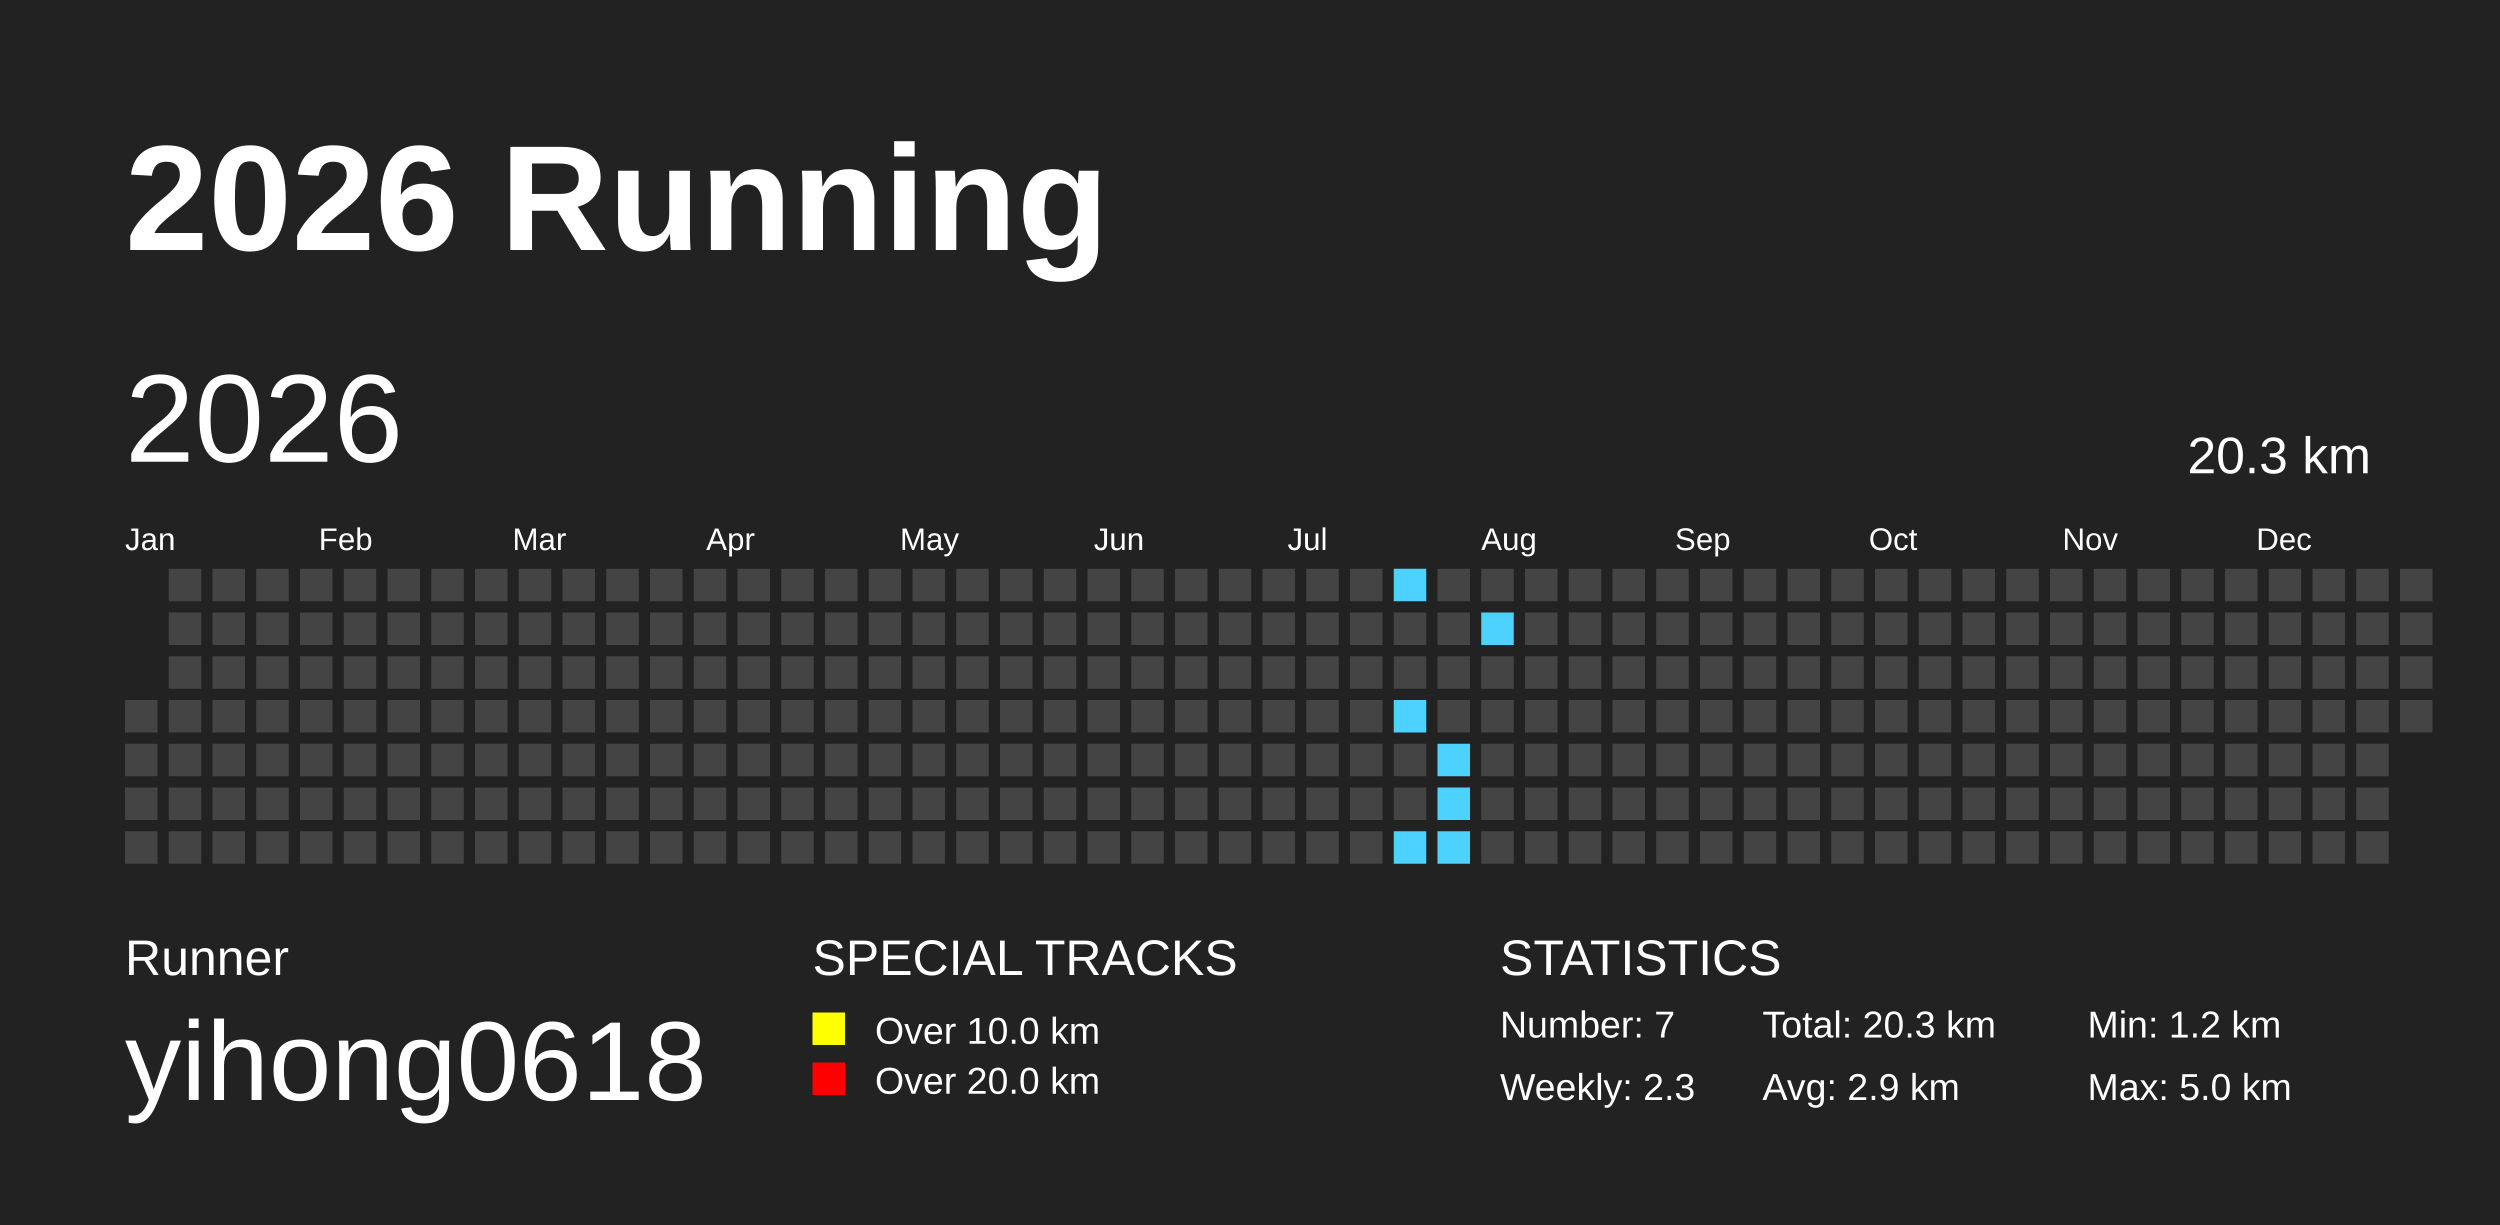
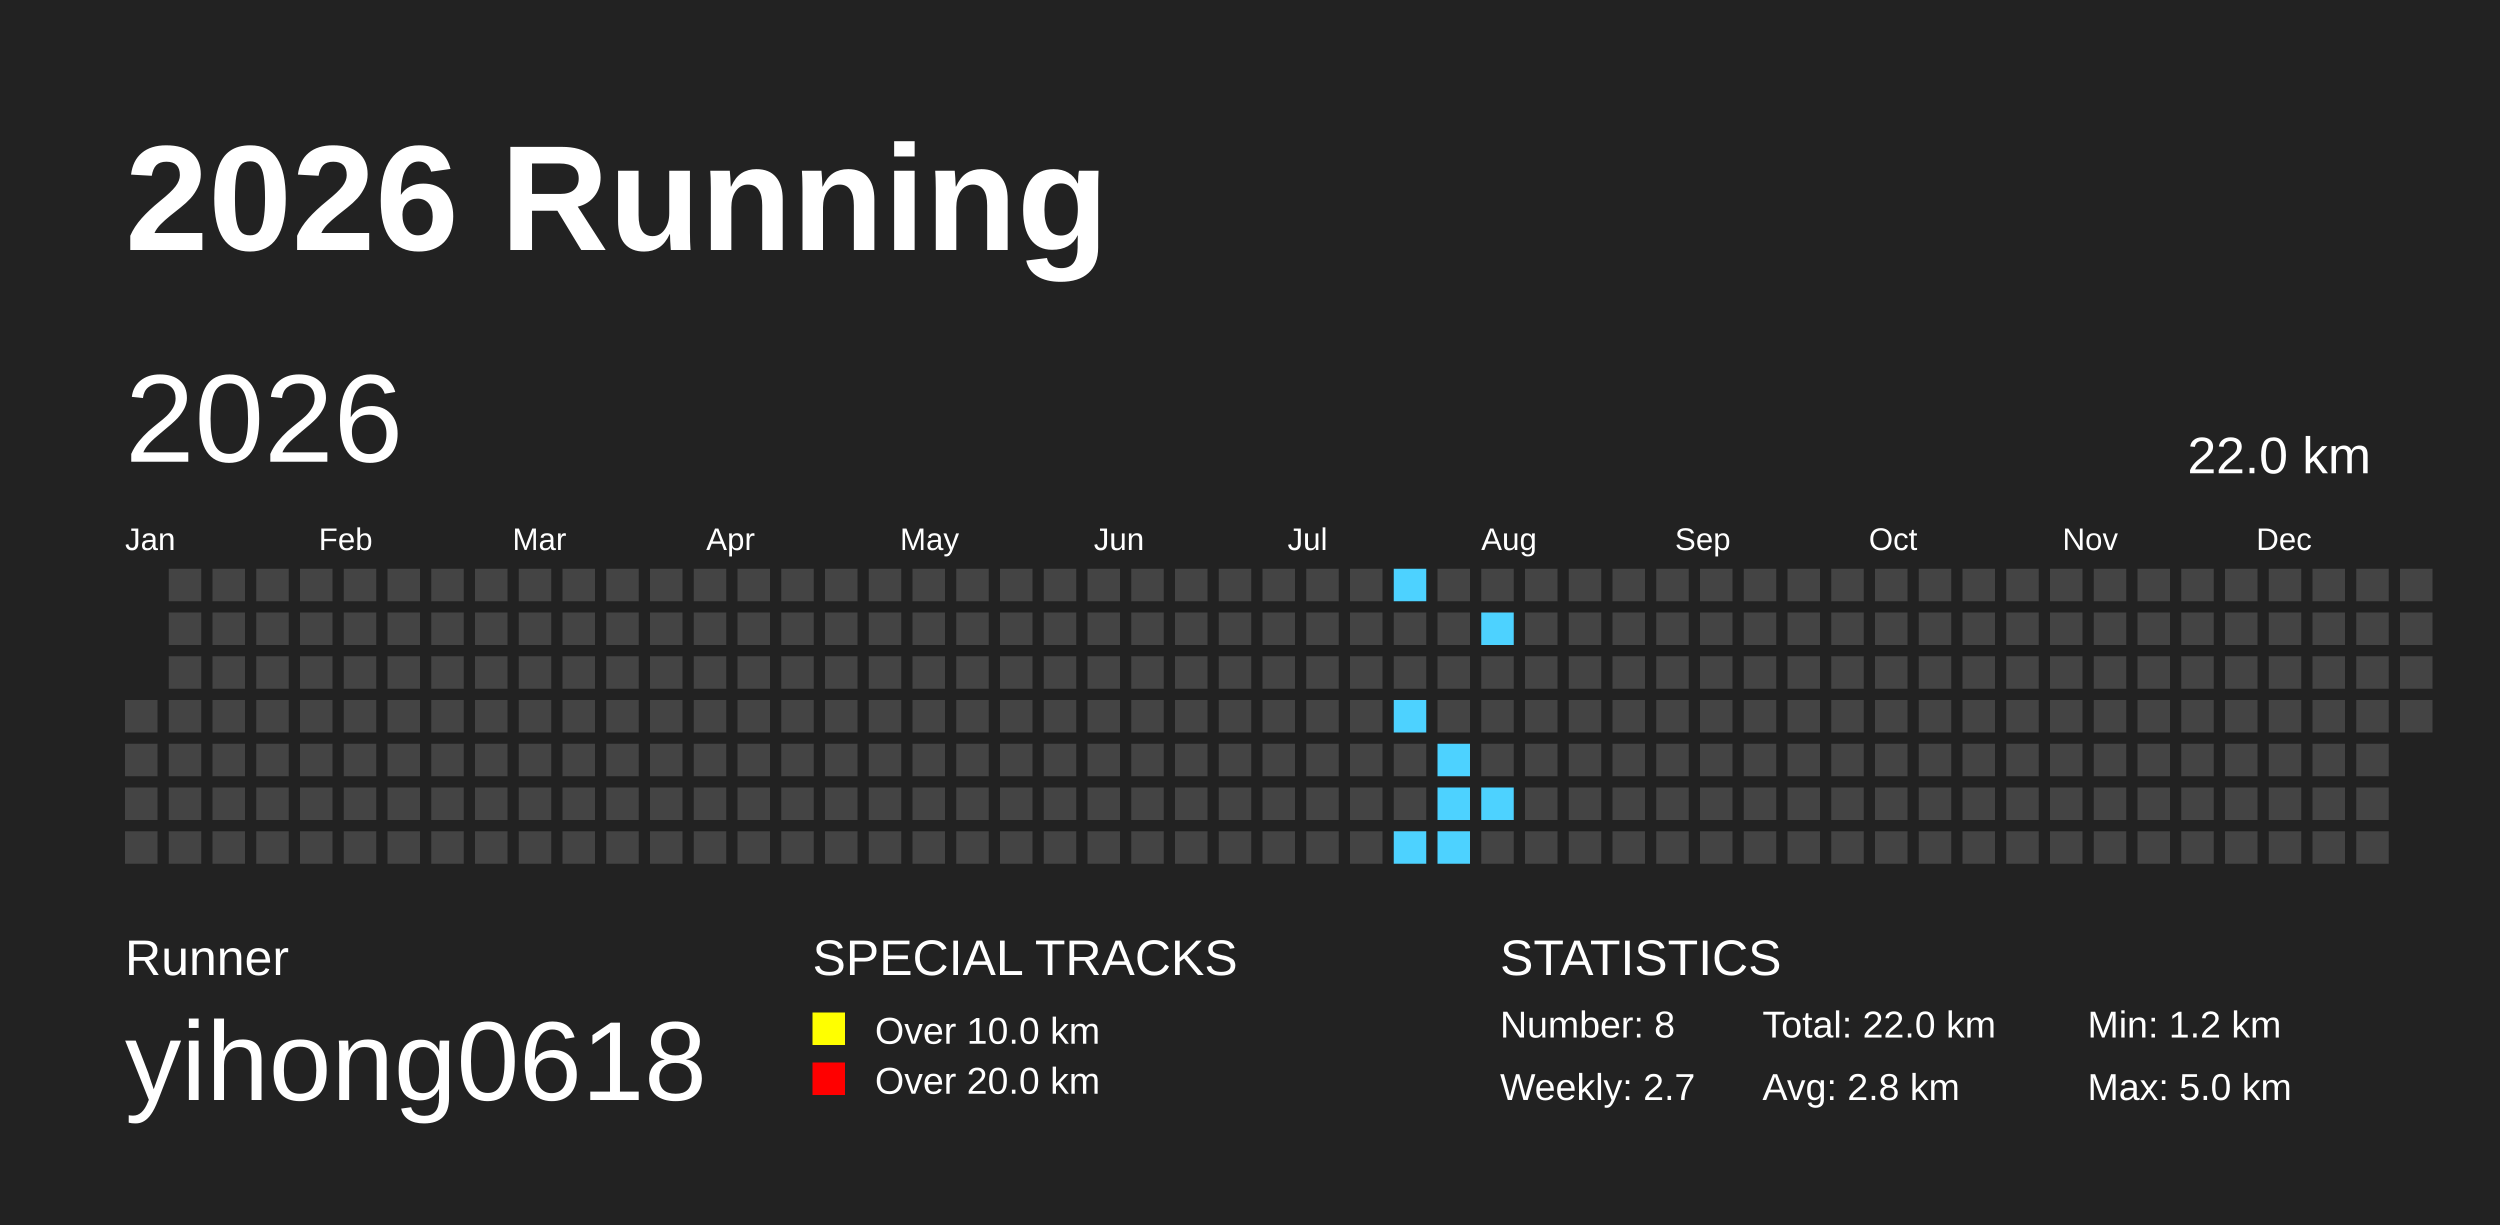
<svg xmlns="http://www.w3.org/2000/svg" baseProfile="full" height="98mm" version="1.1" viewBox="0,0,200,98" width="200mm">
  <defs />
  <rect fill="#222222" height="98" width="200" x="0" y="0" />
  <text fill="#FFFFFF" style="font-size:12px; font-family:Arial; font-weight:bold;" x="10" y="20">2026 Running</text>
  <text fill="#FFFFFF" style="font-size:4px; font-family:Arial" x="10" y="78">Runner</text>
  <text fill="#FFFFFF" style="font-size:9px; font-family:Arial" x="10" y="88">yihong0618</text>
  <text fill="#FFFFFF" style="font-size:4px; font-family:Arial" x="65" y="78">SPECIAL TRACKS</text>
  <rect fill="yellow" height="2.6" width="2.6" x="65" y="81" />
  <text fill="#FFFFFF" style="font-size:3px; font-family:Arial" x="70" y="83.5">Over 10.0 km</text>
  <rect fill="red" height="2.6" width="2.6" x="65" y="85" />
  <text fill="#FFFFFF" style="font-size:3px; font-family:Arial" x="70" y="87.5">Over 20.0 km</text>
  <text fill="#FFFFFF" style="font-size:4px; font-family:Arial" x="120" y="78">STATISTICS</text>
-   <text fill="#FFFFFF" style="font-size:3px; font-family:Arial" x="120" y="83">Number: 7</text>
-   <text fill="#FFFFFF" style="font-size:3px; font-family:Arial" x="120" y="88">Weekly: 2.3</text>
-   <text fill="#FFFFFF" style="font-size:3px; font-family:Arial" x="141" y="83">Total: 20.3 km</text>
-   <text fill="#FFFFFF" style="font-size:3px; font-family:Arial" x="141" y="88">Avg: 2.9 km</text>
+   <text fill="#FFFFFF" style="font-size:3px; font-family:Arial" x="120" y="83">Number: 8</text>
+   <text fill="#FFFFFF" style="font-size:3px; font-family:Arial" x="120" y="88">Weekly: 2.7</text>
+   <text fill="#FFFFFF" style="font-size:3px; font-family:Arial" x="141" y="83">Total: 22.0 km</text>
+   <text fill="#FFFFFF" style="font-size:3px; font-family:Arial" x="141" y="88">Avg: 2.8 km</text>
  <text fill="#FFFFFF" style="font-size:3px; font-family:Arial" x="167" y="83">Min: 1.2 km</text>
  <text fill="#FFFFFF" style="font-size:3px; font-family:Arial" x="167" y="88">Max: 5.0 km</text>
  <text dominant-baseline="hanging" fill="#FFFFFF" style="font-size:10.0px; font-family:Arial;" x="10" y="30">2026</text>
-   <text dominant-baseline="hanging" fill="#FFFFFF" style="font-size:4.125px; font-family:Arial;" x="175" y="35">20.3 km</text>
+   <text dominant-baseline="hanging" fill="#FFFFFF" style="font-size:4.125px; font-family:Arial;" x="175" y="35">22.0 km</text>
  <text fill="#FFFFFF" style="font-size:2.5px; font-family:Arial" x="10.0" y="44">Jan</text>
  <text fill="#FFFFFF" style="font-size:2.5px; font-family:Arial" x="25.5" y="44">Feb</text>
  <text fill="#FFFFFF" style="font-size:2.5px; font-family:Arial" x="41.0" y="44">Mar</text>
  <text fill="#FFFFFF" style="font-size:2.5px; font-family:Arial" x="56.5" y="44">Apr</text>
  <text fill="#FFFFFF" style="font-size:2.5px; font-family:Arial" x="72.0" y="44">May</text>
  <text fill="#FFFFFF" style="font-size:2.5px; font-family:Arial" x="87.5" y="44">Jun</text>
  <text fill="#FFFFFF" style="font-size:2.5px; font-family:Arial" x="103.0" y="44">Jul</text>
  <text fill="#FFFFFF" style="font-size:2.5px; font-family:Arial" x="118.5" y="44">Aug</text>
  <text fill="#FFFFFF" style="font-size:2.5px; font-family:Arial" x="134.0" y="44">Sep</text>
  <text fill="#FFFFFF" style="font-size:2.5px; font-family:Arial" x="149.5" y="44">Oct</text>
  <text fill="#FFFFFF" style="font-size:2.5px; font-family:Arial" x="165.0" y="44">Nov</text>
  <text fill="#FFFFFF" style="font-size:2.5px; font-family:Arial" x="180.5" y="44">Dec</text>
  <rect fill="#444444" height="2.6" width="2.6" x="10.0" y="56.0" />
  <rect fill="#444444" height="2.6" width="2.6" x="10.0" y="59.5" />
  <rect fill="#444444" height="2.6" width="2.6" x="10.0" y="63.0" />
  <rect fill="#444444" height="2.6" width="2.6" x="10.0" y="66.5" />
  <rect fill="#444444" height="2.6" width="2.6" x="13.5" y="45.5" />
  <rect fill="#444444" height="2.6" width="2.6" x="13.5" y="49.0" />
  <rect fill="#444444" height="2.6" width="2.6" x="13.5" y="52.5" />
  <rect fill="#444444" height="2.6" width="2.6" x="13.5" y="56.0" />
  <rect fill="#444444" height="2.6" width="2.6" x="13.5" y="59.5" />
  <rect fill="#444444" height="2.6" width="2.6" x="13.5" y="63.0" />
  <rect fill="#444444" height="2.6" width="2.6" x="13.5" y="66.5" />
  <rect fill="#444444" height="2.6" width="2.6" x="17.0" y="45.5" />
  <rect fill="#444444" height="2.6" width="2.6" x="17.0" y="49.0" />
  <rect fill="#444444" height="2.6" width="2.6" x="17.0" y="52.5" />
  <rect fill="#444444" height="2.6" width="2.6" x="17.0" y="56.0" />
  <rect fill="#444444" height="2.6" width="2.6" x="17.0" y="59.5" />
  <rect fill="#444444" height="2.6" width="2.6" x="17.0" y="63.0" />
  <rect fill="#444444" height="2.6" width="2.6" x="17.0" y="66.5" />
  <rect fill="#444444" height="2.6" width="2.6" x="20.5" y="45.5" />
  <rect fill="#444444" height="2.6" width="2.6" x="20.5" y="49.0" />
  <rect fill="#444444" height="2.6" width="2.6" x="20.5" y="52.5" />
  <rect fill="#444444" height="2.6" width="2.6" x="20.5" y="56.0" />
  <rect fill="#444444" height="2.6" width="2.6" x="20.5" y="59.5" />
  <rect fill="#444444" height="2.6" width="2.6" x="20.5" y="63.0" />
  <rect fill="#444444" height="2.6" width="2.6" x="20.5" y="66.5" />
  <rect fill="#444444" height="2.6" width="2.6" x="24.0" y="45.5" />
  <rect fill="#444444" height="2.6" width="2.6" x="24.0" y="49.0" />
  <rect fill="#444444" height="2.6" width="2.6" x="24.0" y="52.5" />
  <rect fill="#444444" height="2.6" width="2.6" x="24.0" y="56.0" />
  <rect fill="#444444" height="2.6" width="2.6" x="24.0" y="59.5" />
  <rect fill="#444444" height="2.6" width="2.6" x="24.0" y="63.0" />
  <rect fill="#444444" height="2.6" width="2.6" x="24.0" y="66.5" />
  <rect fill="#444444" height="2.6" width="2.6" x="27.5" y="45.5" />
  <rect fill="#444444" height="2.6" width="2.6" x="27.5" y="49.0" />
  <rect fill="#444444" height="2.6" width="2.6" x="27.5" y="52.5" />
  <rect fill="#444444" height="2.6" width="2.6" x="27.5" y="56.0" />
  <rect fill="#444444" height="2.6" width="2.6" x="27.5" y="59.5" />
  <rect fill="#444444" height="2.6" width="2.6" x="27.5" y="63.0" />
  <rect fill="#444444" height="2.6" width="2.6" x="27.5" y="66.5" />
  <rect fill="#444444" height="2.6" width="2.6" x="31.0" y="45.5" />
  <rect fill="#444444" height="2.6" width="2.6" x="31.0" y="49.0" />
  <rect fill="#444444" height="2.6" width="2.6" x="31.0" y="52.5" />
  <rect fill="#444444" height="2.6" width="2.6" x="31.0" y="56.0" />
  <rect fill="#444444" height="2.6" width="2.6" x="31.0" y="59.5" />
  <rect fill="#444444" height="2.6" width="2.6" x="31.0" y="63.0" />
  <rect fill="#444444" height="2.6" width="2.6" x="31.0" y="66.5" />
  <rect fill="#444444" height="2.6" width="2.6" x="34.5" y="45.5" />
  <rect fill="#444444" height="2.6" width="2.6" x="34.5" y="49.0" />
  <rect fill="#444444" height="2.6" width="2.6" x="34.5" y="52.5" />
  <rect fill="#444444" height="2.6" width="2.6" x="34.5" y="56.0" />
  <rect fill="#444444" height="2.6" width="2.6" x="34.5" y="59.5" />
  <rect fill="#444444" height="2.6" width="2.6" x="34.5" y="63.0" />
  <rect fill="#444444" height="2.6" width="2.6" x="34.5" y="66.5" />
  <rect fill="#444444" height="2.6" width="2.6" x="38.0" y="45.5" />
  <rect fill="#444444" height="2.6" width="2.6" x="38.0" y="49.0" />
  <rect fill="#444444" height="2.6" width="2.6" x="38.0" y="52.5" />
  <rect fill="#444444" height="2.6" width="2.6" x="38.0" y="56.0" />
  <rect fill="#444444" height="2.6" width="2.6" x="38.0" y="59.5" />
  <rect fill="#444444" height="2.6" width="2.6" x="38.0" y="63.0" />
  <rect fill="#444444" height="2.6" width="2.6" x="38.0" y="66.5" />
  <rect fill="#444444" height="2.6" width="2.6" x="41.5" y="45.5" />
  <rect fill="#444444" height="2.6" width="2.6" x="41.5" y="49.0" />
  <rect fill="#444444" height="2.6" width="2.6" x="41.5" y="52.5" />
  <rect fill="#444444" height="2.6" width="2.6" x="41.5" y="56.0" />
  <rect fill="#444444" height="2.6" width="2.6" x="41.5" y="59.5" />
  <rect fill="#444444" height="2.6" width="2.6" x="41.5" y="63.0" />
  <rect fill="#444444" height="2.6" width="2.6" x="41.5" y="66.5" />
  <rect fill="#444444" height="2.6" width="2.6" x="45.0" y="45.5" />
  <rect fill="#444444" height="2.6" width="2.6" x="45.0" y="49.0" />
  <rect fill="#444444" height="2.6" width="2.6" x="45.0" y="52.5" />
  <rect fill="#444444" height="2.6" width="2.6" x="45.0" y="56.0" />
  <rect fill="#444444" height="2.6" width="2.6" x="45.0" y="59.5" />
  <rect fill="#444444" height="2.6" width="2.6" x="45.0" y="63.0" />
  <rect fill="#444444" height="2.6" width="2.6" x="45.0" y="66.5" />
  <rect fill="#444444" height="2.6" width="2.6" x="48.5" y="45.5" />
  <rect fill="#444444" height="2.6" width="2.6" x="48.5" y="49.0" />
  <rect fill="#444444" height="2.6" width="2.6" x="48.5" y="52.5" />
  <rect fill="#444444" height="2.6" width="2.6" x="48.5" y="56.0" />
  <rect fill="#444444" height="2.6" width="2.6" x="48.5" y="59.5" />
  <rect fill="#444444" height="2.6" width="2.6" x="48.5" y="63.0" />
  <rect fill="#444444" height="2.6" width="2.6" x="48.5" y="66.5" />
  <rect fill="#444444" height="2.6" width="2.6" x="52.0" y="45.5" />
  <rect fill="#444444" height="2.6" width="2.6" x="52.0" y="49.0" />
  <rect fill="#444444" height="2.6" width="2.6" x="52.0" y="52.5" />
  <rect fill="#444444" height="2.6" width="2.6" x="52.0" y="56.0" />
  <rect fill="#444444" height="2.6" width="2.6" x="52.0" y="59.5" />
  <rect fill="#444444" height="2.6" width="2.6" x="52.0" y="63.0" />
  <rect fill="#444444" height="2.6" width="2.6" x="52.0" y="66.5" />
  <rect fill="#444444" height="2.6" width="2.6" x="55.5" y="45.5" />
  <rect fill="#444444" height="2.6" width="2.6" x="55.5" y="49.0" />
  <rect fill="#444444" height="2.6" width="2.6" x="55.5" y="52.5" />
  <rect fill="#444444" height="2.6" width="2.6" x="55.5" y="56.0" />
  <rect fill="#444444" height="2.6" width="2.6" x="55.5" y="59.5" />
  <rect fill="#444444" height="2.6" width="2.6" x="55.5" y="63.0" />
  <rect fill="#444444" height="2.6" width="2.6" x="55.5" y="66.5" />
  <rect fill="#444444" height="2.6" width="2.6" x="59.0" y="45.5" />
  <rect fill="#444444" height="2.6" width="2.6" x="59.0" y="49.0" />
  <rect fill="#444444" height="2.6" width="2.6" x="59.0" y="52.5" />
  <rect fill="#444444" height="2.6" width="2.6" x="59.0" y="56.0" />
  <rect fill="#444444" height="2.6" width="2.6" x="59.0" y="59.5" />
  <rect fill="#444444" height="2.6" width="2.6" x="59.0" y="63.0" />
  <rect fill="#444444" height="2.6" width="2.6" x="59.0" y="66.5" />
  <rect fill="#444444" height="2.6" width="2.6" x="62.5" y="45.5" />
  <rect fill="#444444" height="2.6" width="2.6" x="62.5" y="49.0" />
  <rect fill="#444444" height="2.6" width="2.6" x="62.5" y="52.5" />
  <rect fill="#444444" height="2.6" width="2.6" x="62.5" y="56.0" />
  <rect fill="#444444" height="2.6" width="2.6" x="62.5" y="59.5" />
  <rect fill="#444444" height="2.6" width="2.6" x="62.5" y="63.0" />
  <rect fill="#444444" height="2.6" width="2.6" x="62.5" y="66.5" />
  <rect fill="#444444" height="2.6" width="2.6" x="66.0" y="45.5" />
  <rect fill="#444444" height="2.6" width="2.6" x="66.0" y="49.0" />
  <rect fill="#444444" height="2.6" width="2.6" x="66.0" y="52.5" />
  <rect fill="#444444" height="2.6" width="2.6" x="66.0" y="56.0" />
  <rect fill="#444444" height="2.6" width="2.6" x="66.0" y="59.5" />
  <rect fill="#444444" height="2.6" width="2.6" x="66.0" y="63.0" />
  <rect fill="#444444" height="2.6" width="2.6" x="66.0" y="66.5" />
  <rect fill="#444444" height="2.6" width="2.6" x="69.5" y="45.5" />
  <rect fill="#444444" height="2.6" width="2.6" x="69.5" y="49.0" />
  <rect fill="#444444" height="2.6" width="2.6" x="69.5" y="52.5" />
  <rect fill="#444444" height="2.6" width="2.6" x="69.5" y="56.0" />
  <rect fill="#444444" height="2.6" width="2.6" x="69.5" y="59.5" />
  <rect fill="#444444" height="2.6" width="2.6" x="69.5" y="63.0" />
  <rect fill="#444444" height="2.6" width="2.6" x="69.5" y="66.5" />
  <rect fill="#444444" height="2.6" width="2.6" x="73.0" y="45.5" />
  <rect fill="#444444" height="2.6" width="2.6" x="73.0" y="49.0" />
  <rect fill="#444444" height="2.6" width="2.6" x="73.0" y="52.5" />
  <rect fill="#444444" height="2.6" width="2.6" x="73.0" y="56.0" />
  <rect fill="#444444" height="2.6" width="2.6" x="73.0" y="59.5" />
  <rect fill="#444444" height="2.6" width="2.6" x="73.0" y="63.0" />
  <rect fill="#444444" height="2.6" width="2.6" x="73.0" y="66.5" />
  <rect fill="#444444" height="2.6" width="2.6" x="76.5" y="45.5" />
  <rect fill="#444444" height="2.6" width="2.6" x="76.5" y="49.0" />
  <rect fill="#444444" height="2.6" width="2.6" x="76.5" y="52.5" />
  <rect fill="#444444" height="2.6" width="2.6" x="76.5" y="56.0" />
  <rect fill="#444444" height="2.6" width="2.6" x="76.5" y="59.5" />
  <rect fill="#444444" height="2.6" width="2.6" x="76.5" y="63.0" />
  <rect fill="#444444" height="2.6" width="2.6" x="76.5" y="66.5" />
  <rect fill="#444444" height="2.6" width="2.6" x="80.0" y="45.5" />
  <rect fill="#444444" height="2.6" width="2.6" x="80.0" y="49.0" />
  <rect fill="#444444" height="2.6" width="2.6" x="80.0" y="52.5" />
  <rect fill="#444444" height="2.6" width="2.6" x="80.0" y="56.0" />
  <rect fill="#444444" height="2.6" width="2.6" x="80.0" y="59.5" />
  <rect fill="#444444" height="2.6" width="2.6" x="80.0" y="63.0" />
  <rect fill="#444444" height="2.6" width="2.6" x="80.0" y="66.5" />
  <rect fill="#444444" height="2.6" width="2.6" x="83.5" y="45.5" />
  <rect fill="#444444" height="2.6" width="2.6" x="83.5" y="49.0" />
  <rect fill="#444444" height="2.6" width="2.6" x="83.5" y="52.5" />
  <rect fill="#444444" height="2.6" width="2.6" x="83.5" y="56.0" />
  <rect fill="#444444" height="2.6" width="2.6" x="83.5" y="59.5" />
  <rect fill="#444444" height="2.6" width="2.6" x="83.5" y="63.0" />
  <rect fill="#444444" height="2.6" width="2.6" x="83.5" y="66.5" />
  <rect fill="#444444" height="2.6" width="2.6" x="87.0" y="45.5" />
  <rect fill="#444444" height="2.6" width="2.6" x="87.0" y="49.0" />
  <rect fill="#444444" height="2.6" width="2.6" x="87.0" y="52.5" />
  <rect fill="#444444" height="2.6" width="2.6" x="87.0" y="56.0" />
  <rect fill="#444444" height="2.6" width="2.6" x="87.0" y="59.5" />
  <rect fill="#444444" height="2.6" width="2.6" x="87.0" y="63.0" />
  <rect fill="#444444" height="2.6" width="2.6" x="87.0" y="66.5" />
  <rect fill="#444444" height="2.6" width="2.6" x="90.5" y="45.5" />
  <rect fill="#444444" height="2.6" width="2.6" x="90.5" y="49.0" />
  <rect fill="#444444" height="2.6" width="2.6" x="90.5" y="52.5" />
  <rect fill="#444444" height="2.6" width="2.6" x="90.5" y="56.0" />
  <rect fill="#444444" height="2.6" width="2.6" x="90.5" y="59.5" />
  <rect fill="#444444" height="2.6" width="2.6" x="90.5" y="63.0" />
  <rect fill="#444444" height="2.6" width="2.6" x="90.5" y="66.5" />
  <rect fill="#444444" height="2.6" width="2.6" x="94.0" y="45.5" />
  <rect fill="#444444" height="2.6" width="2.6" x="94.0" y="49.0" />
  <rect fill="#444444" height="2.6" width="2.6" x="94.0" y="52.5" />
  <rect fill="#444444" height="2.6" width="2.6" x="94.0" y="56.0" />
  <rect fill="#444444" height="2.6" width="2.6" x="94.0" y="59.5" />
  <rect fill="#444444" height="2.6" width="2.6" x="94.0" y="63.0" />
  <rect fill="#444444" height="2.6" width="2.6" x="94.0" y="66.5" />
  <rect fill="#444444" height="2.6" width="2.6" x="97.5" y="45.5" />
  <rect fill="#444444" height="2.6" width="2.6" x="97.5" y="49.0" />
  <rect fill="#444444" height="2.6" width="2.6" x="97.5" y="52.5" />
  <rect fill="#444444" height="2.6" width="2.6" x="97.5" y="56.0" />
  <rect fill="#444444" height="2.6" width="2.6" x="97.5" y="59.5" />
  <rect fill="#444444" height="2.6" width="2.6" x="97.5" y="63.0" />
  <rect fill="#444444" height="2.6" width="2.6" x="97.5" y="66.5" />
  <rect fill="#444444" height="2.6" width="2.6" x="101.0" y="45.5" />
  <rect fill="#444444" height="2.6" width="2.6" x="101.0" y="49.0" />
  <rect fill="#444444" height="2.6" width="2.6" x="101.0" y="52.5" />
  <rect fill="#444444" height="2.6" width="2.6" x="101.0" y="56.0" />
  <rect fill="#444444" height="2.6" width="2.6" x="101.0" y="59.5" />
  <rect fill="#444444" height="2.6" width="2.6" x="101.0" y="63.0" />
  <rect fill="#444444" height="2.6" width="2.6" x="101.0" y="66.5" />
  <rect fill="#444444" height="2.6" width="2.6" x="104.5" y="45.5" />
  <rect fill="#444444" height="2.6" width="2.6" x="104.5" y="49.0" />
  <rect fill="#444444" height="2.6" width="2.6" x="104.5" y="52.5" />
  <rect fill="#444444" height="2.6" width="2.6" x="104.5" y="56.0" />
  <rect fill="#444444" height="2.6" width="2.6" x="104.5" y="59.5" />
  <rect fill="#444444" height="2.6" width="2.6" x="104.5" y="63.0" />
  <rect fill="#444444" height="2.6" width="2.6" x="104.5" y="66.5" />
  <rect fill="#444444" height="2.6" width="2.6" x="108.0" y="45.5" />
  <rect fill="#444444" height="2.6" width="2.6" x="108.0" y="49.0" />
  <rect fill="#444444" height="2.6" width="2.6" x="108.0" y="52.5" />
  <rect fill="#444444" height="2.6" width="2.6" x="108.0" y="56.0" />
  <rect fill="#444444" height="2.6" width="2.6" x="108.0" y="59.5" />
  <rect fill="#444444" height="2.6" width="2.6" x="108.0" y="63.0" />
  <rect fill="#444444" height="2.6" width="2.6" x="108.0" y="66.5" />
  <rect fill="#4DD2FF" height="2.6" width="2.6" x="111.5" y="45.5" />
  <rect fill="#444444" height="2.6" width="2.6" x="111.5" y="49.0" />
  <rect fill="#444444" height="2.6" width="2.6" x="111.5" y="52.5" />
  <rect fill="#4DD2FF" height="2.6" width="2.6" x="111.5" y="56.0" />
  <rect fill="#444444" height="2.6" width="2.6" x="111.5" y="59.5" />
  <rect fill="#444444" height="2.6" width="2.6" x="111.5" y="63.0" />
  <rect fill="#4DD2FF" height="2.6" width="2.6" x="111.5" y="66.5" />
  <rect fill="#444444" height="2.6" width="2.6" x="115.0" y="45.5" />
  <rect fill="#444444" height="2.6" width="2.6" x="115.0" y="49.0" />
  <rect fill="#444444" height="2.6" width="2.6" x="115.0" y="52.5" />
  <rect fill="#444444" height="2.6" width="2.6" x="115.0" y="56.0" />
  <rect fill="#4DD2FF" height="2.6" width="2.6" x="115.0" y="59.5" />
  <rect fill="#4DD2FF" height="2.6" width="2.6" x="115.0" y="63.0" />
  <rect fill="#4DD2FF" height="2.6" width="2.6" x="115.0" y="66.5" />
  <rect fill="#444444" height="2.6" width="2.6" x="118.5" y="45.5" />
  <rect fill="#4DD2FF" height="2.6" width="2.6" x="118.5" y="49.0" />
  <rect fill="#444444" height="2.6" width="2.6" x="118.5" y="52.5" />
  <rect fill="#444444" height="2.6" width="2.6" x="118.5" y="56.0" />
  <rect fill="#444444" height="2.6" width="2.6" x="118.5" y="59.5" />
-   <rect fill="#444444" height="2.6" width="2.6" x="118.5" y="63.0" />
+   <rect fill="#4DD2FF" height="2.6" width="2.6" x="118.5" y="63.0" />
  <rect fill="#444444" height="2.6" width="2.6" x="118.5" y="66.5" />
  <rect fill="#444444" height="2.6" width="2.6" x="122.0" y="45.5" />
  <rect fill="#444444" height="2.6" width="2.6" x="122.0" y="49.0" />
  <rect fill="#444444" height="2.6" width="2.6" x="122.0" y="52.5" />
  <rect fill="#444444" height="2.6" width="2.6" x="122.0" y="56.0" />
  <rect fill="#444444" height="2.6" width="2.6" x="122.0" y="59.5" />
  <rect fill="#444444" height="2.6" width="2.6" x="122.0" y="63.0" />
  <rect fill="#444444" height="2.6" width="2.6" x="122.0" y="66.5" />
  <rect fill="#444444" height="2.6" width="2.6" x="125.5" y="45.5" />
  <rect fill="#444444" height="2.6" width="2.6" x="125.5" y="49.0" />
  <rect fill="#444444" height="2.6" width="2.6" x="125.5" y="52.5" />
  <rect fill="#444444" height="2.6" width="2.6" x="125.5" y="56.0" />
  <rect fill="#444444" height="2.6" width="2.6" x="125.5" y="59.5" />
  <rect fill="#444444" height="2.6" width="2.6" x="125.5" y="63.0" />
  <rect fill="#444444" height="2.6" width="2.6" x="125.5" y="66.5" />
  <rect fill="#444444" height="2.6" width="2.6" x="129.0" y="45.5" />
  <rect fill="#444444" height="2.6" width="2.6" x="129.0" y="49.0" />
  <rect fill="#444444" height="2.6" width="2.6" x="129.0" y="52.5" />
  <rect fill="#444444" height="2.6" width="2.6" x="129.0" y="56.0" />
  <rect fill="#444444" height="2.6" width="2.6" x="129.0" y="59.5" />
  <rect fill="#444444" height="2.6" width="2.6" x="129.0" y="63.0" />
  <rect fill="#444444" height="2.6" width="2.6" x="129.0" y="66.5" />
  <rect fill="#444444" height="2.6" width="2.6" x="132.5" y="45.5" />
  <rect fill="#444444" height="2.6" width="2.6" x="132.5" y="49.0" />
  <rect fill="#444444" height="2.6" width="2.6" x="132.5" y="52.5" />
  <rect fill="#444444" height="2.6" width="2.6" x="132.5" y="56.0" />
  <rect fill="#444444" height="2.6" width="2.6" x="132.5" y="59.5" />
  <rect fill="#444444" height="2.6" width="2.6" x="132.5" y="63.0" />
  <rect fill="#444444" height="2.6" width="2.6" x="132.5" y="66.5" />
  <rect fill="#444444" height="2.6" width="2.6" x="136.0" y="45.5" />
  <rect fill="#444444" height="2.6" width="2.6" x="136.0" y="49.0" />
  <rect fill="#444444" height="2.6" width="2.6" x="136.0" y="52.5" />
  <rect fill="#444444" height="2.6" width="2.6" x="136.0" y="56.0" />
  <rect fill="#444444" height="2.6" width="2.6" x="136.0" y="59.5" />
  <rect fill="#444444" height="2.6" width="2.6" x="136.0" y="63.0" />
  <rect fill="#444444" height="2.6" width="2.6" x="136.0" y="66.5" />
  <rect fill="#444444" height="2.6" width="2.6" x="139.5" y="45.5" />
  <rect fill="#444444" height="2.6" width="2.6" x="139.5" y="49.0" />
  <rect fill="#444444" height="2.6" width="2.6" x="139.5" y="52.5" />
  <rect fill="#444444" height="2.6" width="2.6" x="139.5" y="56.0" />
  <rect fill="#444444" height="2.6" width="2.6" x="139.5" y="59.5" />
  <rect fill="#444444" height="2.6" width="2.6" x="139.5" y="63.0" />
  <rect fill="#444444" height="2.6" width="2.6" x="139.5" y="66.5" />
  <rect fill="#444444" height="2.6" width="2.6" x="143.0" y="45.5" />
  <rect fill="#444444" height="2.6" width="2.6" x="143.0" y="49.0" />
  <rect fill="#444444" height="2.6" width="2.6" x="143.0" y="52.5" />
  <rect fill="#444444" height="2.6" width="2.6" x="143.0" y="56.0" />
  <rect fill="#444444" height="2.6" width="2.6" x="143.0" y="59.5" />
  <rect fill="#444444" height="2.6" width="2.6" x="143.0" y="63.0" />
  <rect fill="#444444" height="2.6" width="2.6" x="143.0" y="66.5" />
  <rect fill="#444444" height="2.6" width="2.6" x="146.5" y="45.5" />
  <rect fill="#444444" height="2.6" width="2.6" x="146.5" y="49.0" />
  <rect fill="#444444" height="2.6" width="2.6" x="146.5" y="52.5" />
  <rect fill="#444444" height="2.6" width="2.6" x="146.5" y="56.0" />
  <rect fill="#444444" height="2.6" width="2.6" x="146.5" y="59.5" />
  <rect fill="#444444" height="2.6" width="2.6" x="146.5" y="63.0" />
  <rect fill="#444444" height="2.6" width="2.6" x="146.5" y="66.5" />
  <rect fill="#444444" height="2.6" width="2.6" x="150.0" y="45.5" />
  <rect fill="#444444" height="2.6" width="2.6" x="150.0" y="49.0" />
  <rect fill="#444444" height="2.6" width="2.6" x="150.0" y="52.5" />
  <rect fill="#444444" height="2.6" width="2.6" x="150.0" y="56.0" />
  <rect fill="#444444" height="2.6" width="2.6" x="150.0" y="59.5" />
  <rect fill="#444444" height="2.6" width="2.6" x="150.0" y="63.0" />
  <rect fill="#444444" height="2.6" width="2.6" x="150.0" y="66.5" />
  <rect fill="#444444" height="2.6" width="2.6" x="153.5" y="45.5" />
  <rect fill="#444444" height="2.6" width="2.6" x="153.5" y="49.0" />
  <rect fill="#444444" height="2.6" width="2.6" x="153.5" y="52.5" />
  <rect fill="#444444" height="2.6" width="2.6" x="153.5" y="56.0" />
  <rect fill="#444444" height="2.6" width="2.6" x="153.5" y="59.5" />
  <rect fill="#444444" height="2.6" width="2.6" x="153.5" y="63.0" />
  <rect fill="#444444" height="2.6" width="2.6" x="153.5" y="66.5" />
  <rect fill="#444444" height="2.6" width="2.6" x="157.0" y="45.5" />
  <rect fill="#444444" height="2.6" width="2.6" x="157.0" y="49.0" />
  <rect fill="#444444" height="2.6" width="2.6" x="157.0" y="52.5" />
  <rect fill="#444444" height="2.6" width="2.6" x="157.0" y="56.0" />
  <rect fill="#444444" height="2.6" width="2.6" x="157.0" y="59.5" />
  <rect fill="#444444" height="2.6" width="2.6" x="157.0" y="63.0" />
  <rect fill="#444444" height="2.6" width="2.6" x="157.0" y="66.5" />
  <rect fill="#444444" height="2.6" width="2.6" x="160.5" y="45.5" />
  <rect fill="#444444" height="2.6" width="2.6" x="160.5" y="49.0" />
  <rect fill="#444444" height="2.6" width="2.6" x="160.5" y="52.5" />
  <rect fill="#444444" height="2.6" width="2.6" x="160.5" y="56.0" />
  <rect fill="#444444" height="2.6" width="2.6" x="160.5" y="59.5" />
  <rect fill="#444444" height="2.6" width="2.6" x="160.5" y="63.0" />
  <rect fill="#444444" height="2.6" width="2.6" x="160.5" y="66.5" />
  <rect fill="#444444" height="2.6" width="2.6" x="164.0" y="45.5" />
  <rect fill="#444444" height="2.6" width="2.6" x="164.0" y="49.0" />
  <rect fill="#444444" height="2.6" width="2.6" x="164.0" y="52.5" />
  <rect fill="#444444" height="2.6" width="2.6" x="164.0" y="56.0" />
  <rect fill="#444444" height="2.6" width="2.6" x="164.0" y="59.5" />
  <rect fill="#444444" height="2.6" width="2.6" x="164.0" y="63.0" />
  <rect fill="#444444" height="2.6" width="2.6" x="164.0" y="66.5" />
  <rect fill="#444444" height="2.6" width="2.6" x="167.5" y="45.5" />
  <rect fill="#444444" height="2.6" width="2.6" x="167.5" y="49.0" />
  <rect fill="#444444" height="2.6" width="2.6" x="167.5" y="52.5" />
  <rect fill="#444444" height="2.6" width="2.6" x="167.5" y="56.0" />
  <rect fill="#444444" height="2.6" width="2.6" x="167.5" y="59.5" />
  <rect fill="#444444" height="2.6" width="2.6" x="167.5" y="63.0" />
  <rect fill="#444444" height="2.6" width="2.6" x="167.5" y="66.5" />
  <rect fill="#444444" height="2.6" width="2.6" x="171.0" y="45.5" />
  <rect fill="#444444" height="2.6" width="2.6" x="171.0" y="49.0" />
  <rect fill="#444444" height="2.6" width="2.6" x="171.0" y="52.5" />
  <rect fill="#444444" height="2.6" width="2.6" x="171.0" y="56.0" />
  <rect fill="#444444" height="2.6" width="2.6" x="171.0" y="59.5" />
  <rect fill="#444444" height="2.6" width="2.6" x="171.0" y="63.0" />
  <rect fill="#444444" height="2.6" width="2.6" x="171.0" y="66.5" />
  <rect fill="#444444" height="2.6" width="2.6" x="174.5" y="45.5" />
  <rect fill="#444444" height="2.6" width="2.6" x="174.5" y="49.0" />
  <rect fill="#444444" height="2.6" width="2.6" x="174.5" y="52.5" />
  <rect fill="#444444" height="2.6" width="2.6" x="174.5" y="56.0" />
  <rect fill="#444444" height="2.6" width="2.6" x="174.5" y="59.5" />
  <rect fill="#444444" height="2.6" width="2.6" x="174.5" y="63.0" />
  <rect fill="#444444" height="2.6" width="2.6" x="174.5" y="66.5" />
  <rect fill="#444444" height="2.6" width="2.6" x="178.0" y="45.5" />
  <rect fill="#444444" height="2.6" width="2.6" x="178.0" y="49.0" />
  <rect fill="#444444" height="2.6" width="2.6" x="178.0" y="52.5" />
  <rect fill="#444444" height="2.6" width="2.6" x="178.0" y="56.0" />
  <rect fill="#444444" height="2.6" width="2.6" x="178.0" y="59.5" />
  <rect fill="#444444" height="2.6" width="2.6" x="178.0" y="63.0" />
  <rect fill="#444444" height="2.6" width="2.6" x="178.0" y="66.5" />
  <rect fill="#444444" height="2.6" width="2.6" x="181.5" y="45.5" />
  <rect fill="#444444" height="2.6" width="2.6" x="181.5" y="49.0" />
  <rect fill="#444444" height="2.6" width="2.6" x="181.5" y="52.5" />
  <rect fill="#444444" height="2.6" width="2.6" x="181.5" y="56.0" />
  <rect fill="#444444" height="2.6" width="2.6" x="181.5" y="59.5" />
  <rect fill="#444444" height="2.6" width="2.6" x="181.5" y="63.0" />
  <rect fill="#444444" height="2.6" width="2.6" x="181.5" y="66.5" />
  <rect fill="#444444" height="2.6" width="2.6" x="185.0" y="45.5" />
  <rect fill="#444444" height="2.6" width="2.6" x="185.0" y="49.0" />
  <rect fill="#444444" height="2.6" width="2.6" x="185.0" y="52.5" />
  <rect fill="#444444" height="2.6" width="2.6" x="185.0" y="56.0" />
  <rect fill="#444444" height="2.6" width="2.6" x="185.0" y="59.5" />
  <rect fill="#444444" height="2.6" width="2.6" x="185.0" y="63.0" />
  <rect fill="#444444" height="2.6" width="2.6" x="185.0" y="66.5" />
  <rect fill="#444444" height="2.6" width="2.6" x="188.5" y="45.5" />
  <rect fill="#444444" height="2.6" width="2.6" x="188.5" y="49.0" />
  <rect fill="#444444" height="2.6" width="2.6" x="188.5" y="52.5" />
  <rect fill="#444444" height="2.6" width="2.6" x="188.5" y="56.0" />
  <rect fill="#444444" height="2.6" width="2.6" x="188.5" y="59.5" />
  <rect fill="#444444" height="2.6" width="2.6" x="188.5" y="63.0" />
  <rect fill="#444444" height="2.6" width="2.6" x="188.5" y="66.5" />
  <rect fill="#444444" height="2.6" width="2.6" x="192.0" y="45.5" />
  <rect fill="#444444" height="2.6" width="2.6" x="192.0" y="49.0" />
  <rect fill="#444444" height="2.6" width="2.6" x="192.0" y="52.5" />
  <rect fill="#444444" height="2.6" width="2.6" x="192.0" y="56.0" />
</svg>
